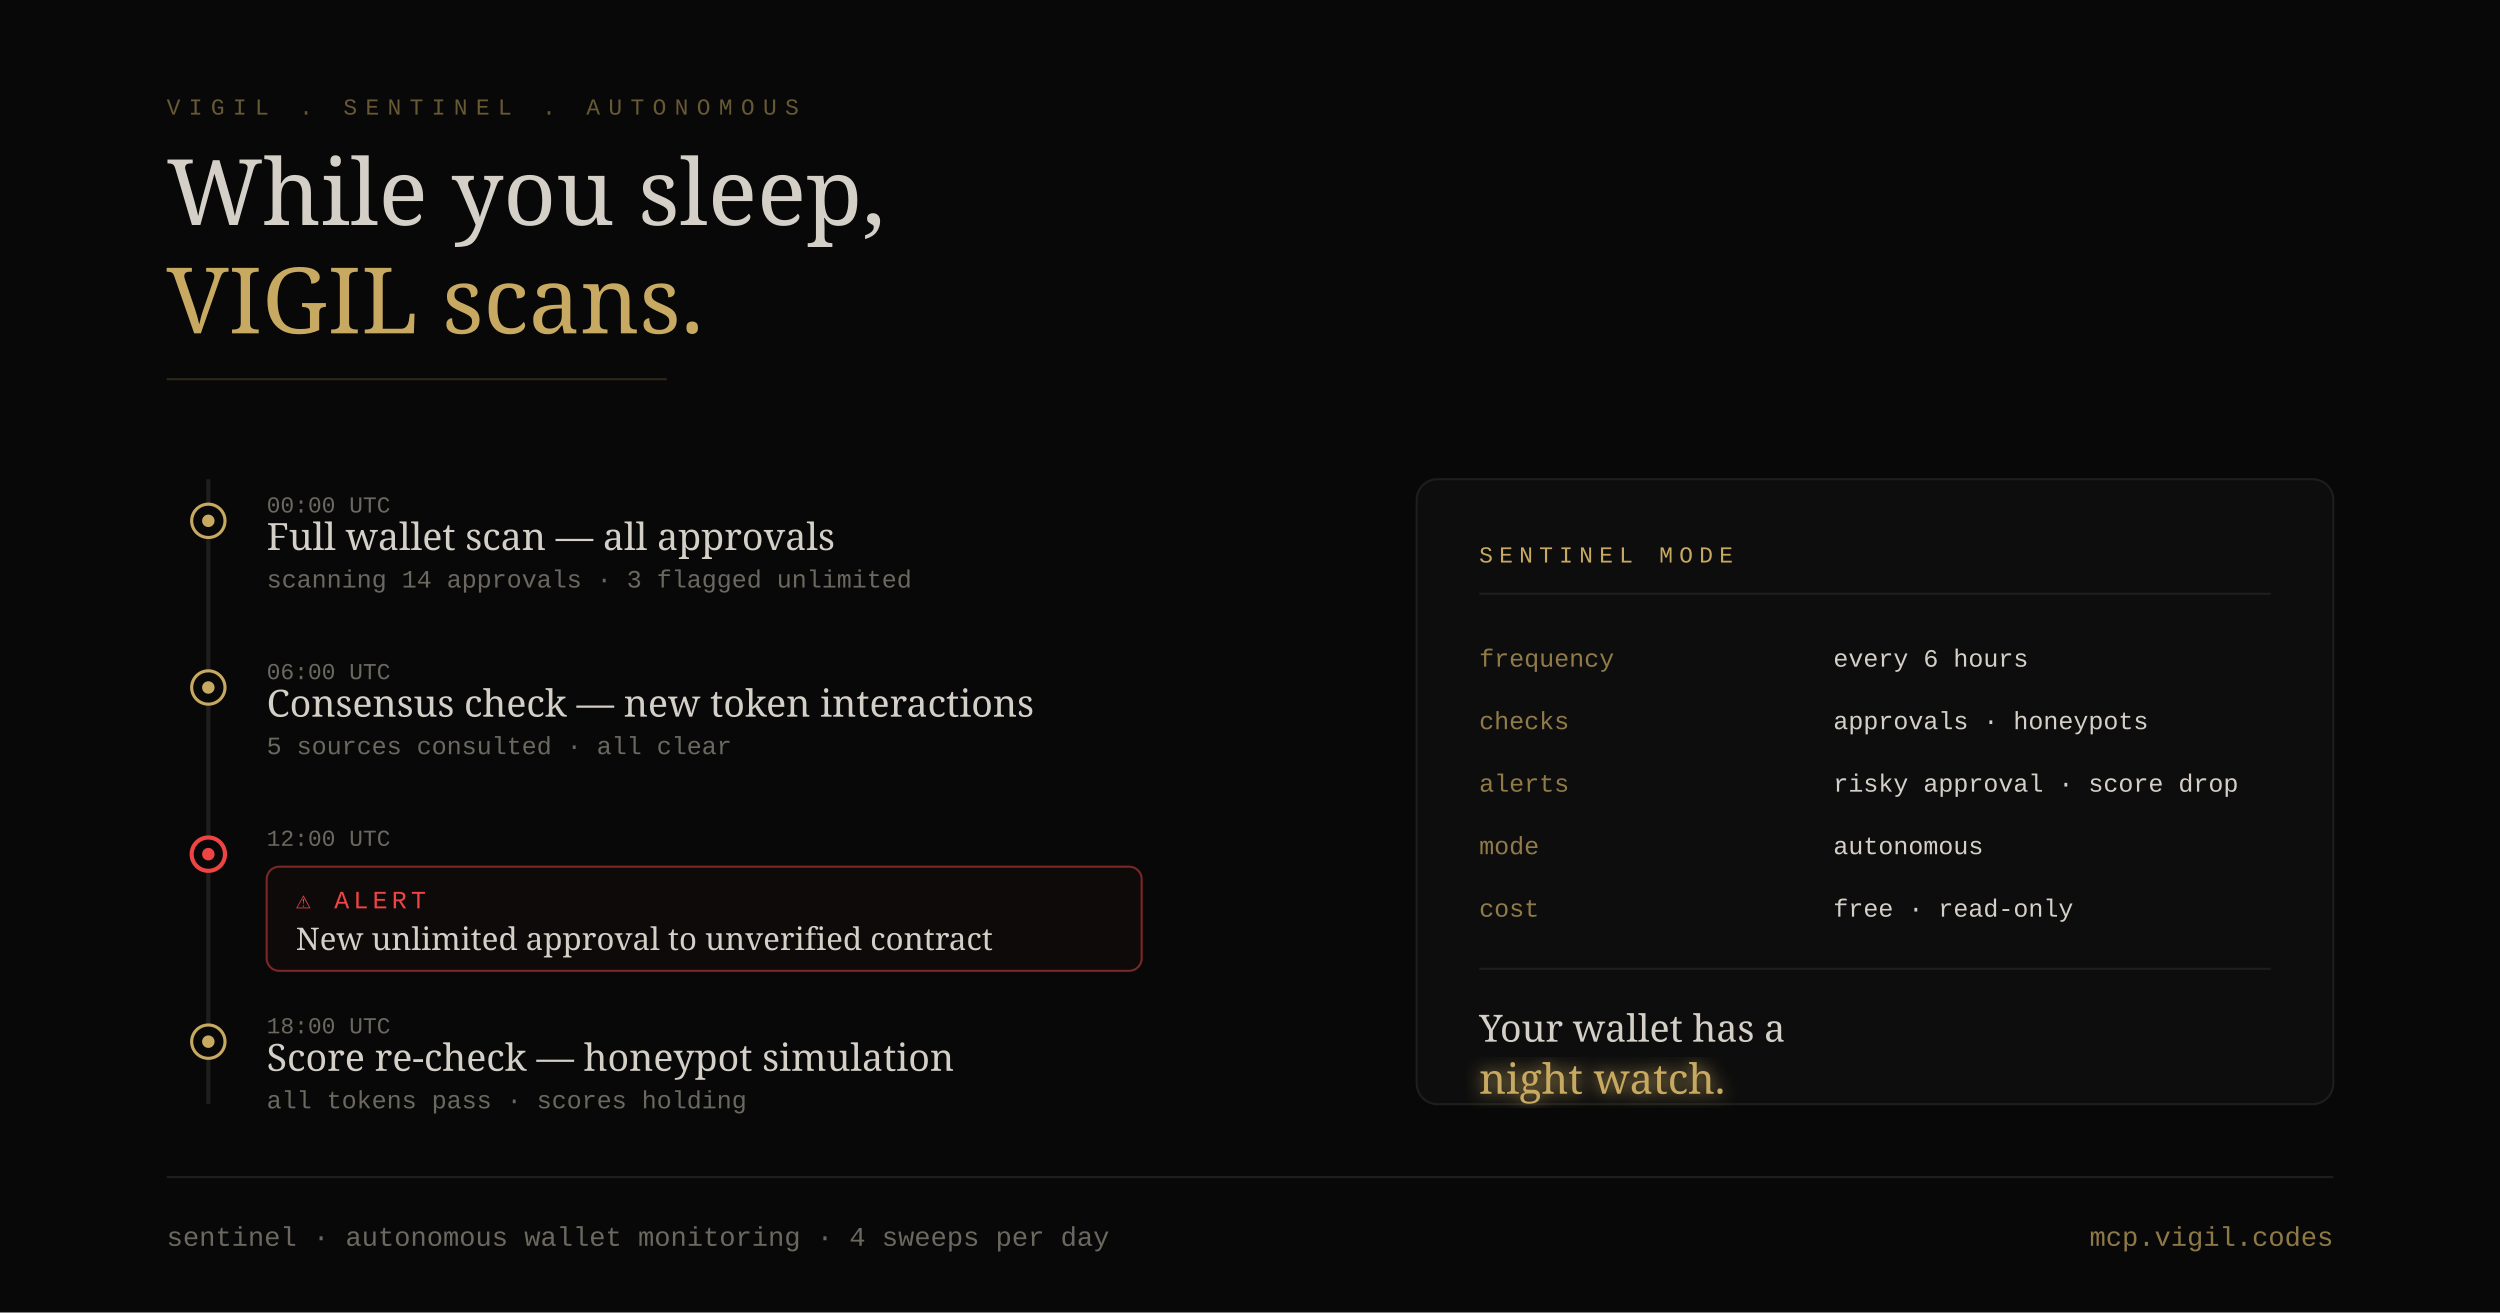
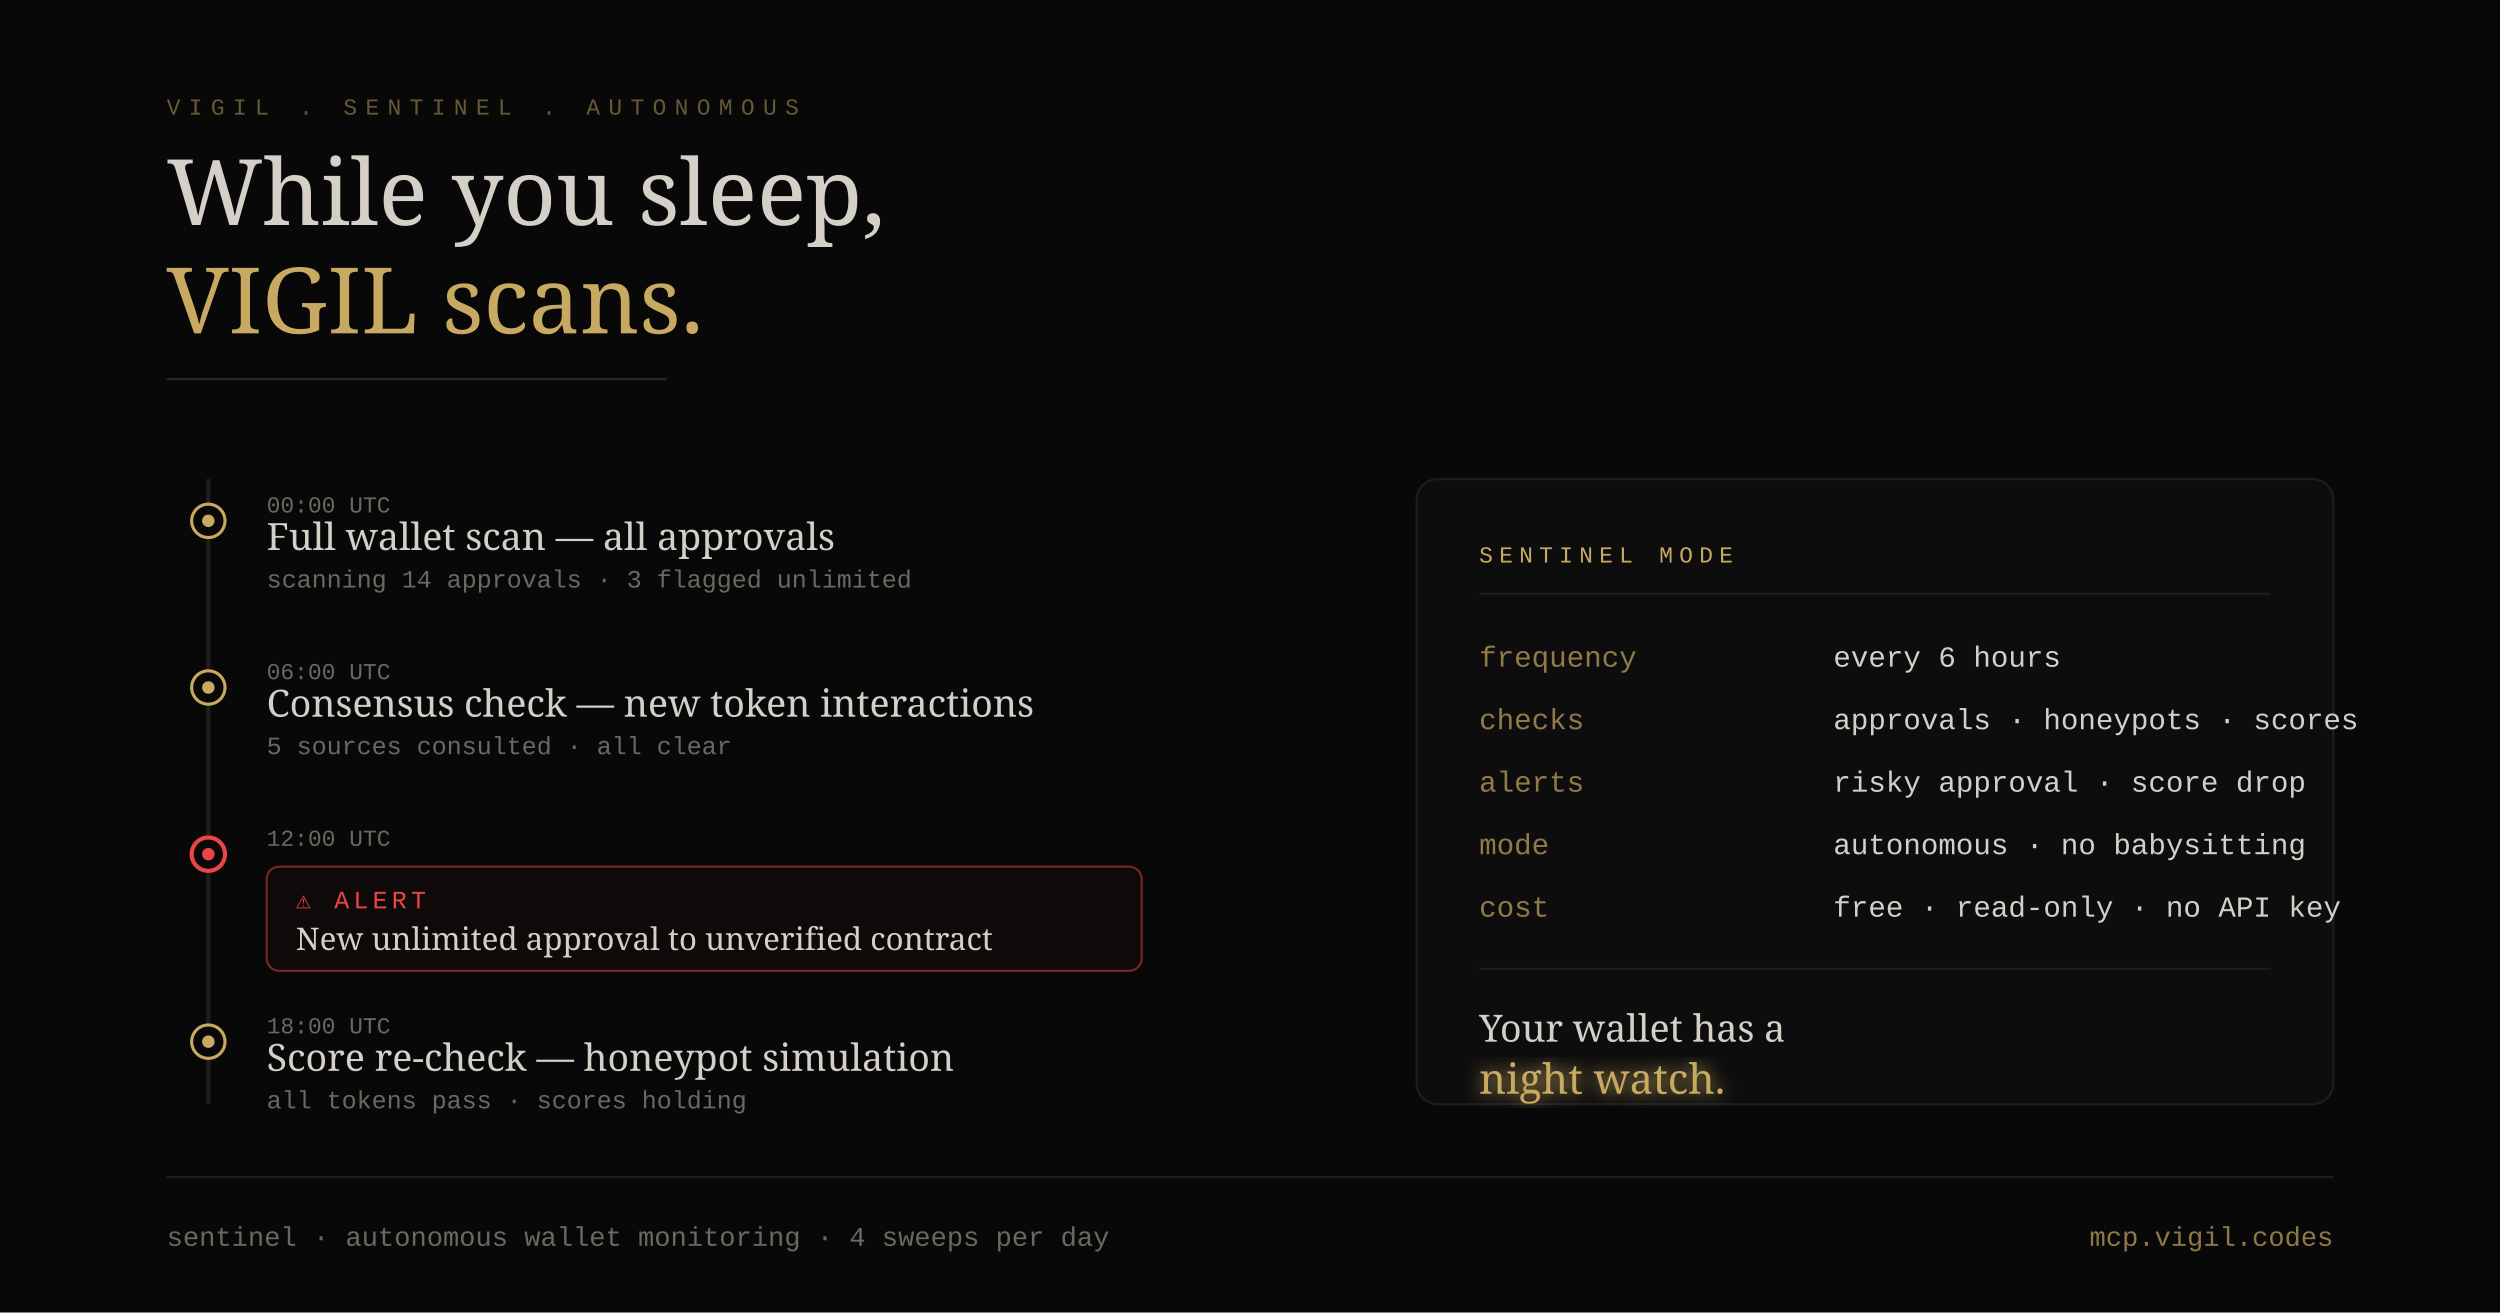
<svg xmlns="http://www.w3.org/2000/svg" viewBox="0 0 1200 630" fill="none">
  <defs>
    <linearGradient id="gold" x1="0%" y1="0%" x2="100%" y2="100%">
      <stop offset="0%" stop-color="#c8a961" />
      <stop offset="100%" stop-color="#e8d5a3" />
    </linearGradient>
    <filter id="glow">
      <feGaussianBlur stdDeviation="8" result="blur" />
      <feMerge>
        <feMergeNode in="blur" />
        <feMergeNode in="SourceGraphic" />
      </feMerge>
    </filter>
    <filter id="glow-soft">
      <feGaussianBlur stdDeviation="4" result="blur" />
      <feMerge>
        <feMergeNode in="blur" />
        <feMergeNode in="SourceGraphic" />
      </feMerge>
    </filter>
  </defs>
  <rect width="1200" height="630" fill="#080808" />
  <text x="80" y="55" fill="#c8a961" font-family="'DM Mono', 'Courier New', monospace" font-size="11" letter-spacing="4" opacity="0.5">VIGIL . SENTINEL . AUTONOMOUS</text>
  <text x="80" y="108" fill="#d4d0c8" font-family="'DM Serif Display', Georgia, serif" font-size="44">While you sleep,</text>
  <text x="80" y="160" fill="#c8a961" font-family="'DM Serif Display', Georgia, serif" font-size="44">VIGIL scans.</text>
  <line x1="80" y1="182" x2="320" y2="182" stroke="#c8a961" stroke-width="1" opacity="0.2" />
  <g transform="translate(80, 230)">
    <line x1="20" y1="0" x2="20" y2="300" stroke="#1e1e1c" stroke-width="2" />
    <circle cx="20" cy="20" r="8" fill="#080808" stroke="#c8a961" stroke-width="1.5" />
    <circle cx="20" cy="20" r="3" fill="#c8a961" />
    <text x="48" y="16" fill="#6b6860" font-family="'DM Mono', 'Courier New', monospace" font-size="11">00:00 UTC</text>
    <text x="48" y="34" fill="#d4d0c8" font-family="'DM Serif Display', Georgia, serif" font-size="18">Full wallet scan — all approvals</text>
    <text x="48" y="52" fill="#6b6860" font-family="'DM Mono', 'Courier New', monospace" font-size="12">scanning 14 approvals · 3 flagged unlimited</text>
    <circle cx="20" cy="100" r="8" fill="#080808" stroke="#c8a961" stroke-width="1.5" />
    <circle cx="20" cy="100" r="3" fill="#c8a961" />
    <text x="48" y="96" fill="#6b6860" font-family="'DM Mono', 'Courier New', monospace" font-size="11">06:00 UTC</text>
    <text x="48" y="114" fill="#d4d0c8" font-family="'DM Serif Display', Georgia, serif" font-size="18">Consensus check — new token interactions</text>
    <text x="48" y="132" fill="#6b6860" font-family="'DM Mono', 'Courier New', monospace" font-size="12">5 sources consulted · all clear</text>
    <circle cx="20" cy="180" r="8" fill="#080808" stroke="#ef4444" stroke-width="2" />
    <circle cx="20" cy="180" r="3" fill="#ef4444" />
    <text x="48" y="176" fill="#6b6860" font-family="'DM Mono', 'Courier New', monospace" font-size="11">12:00 UTC</text>
    <g transform="translate(48, 186)">
      <rect width="420" height="50" rx="6" fill="rgba(239,68,68,0.06)" stroke="#ef4444" stroke-width="1" opacity="0.5" />
      <text x="14" y="20" fill="#ef4444" font-family="'DM Mono', 'Courier New', monospace" font-size="12" letter-spacing="2">⚠ ALERT</text>
      <text x="14" y="40" fill="#d4d0c8" font-family="'DM Serif Display', Georgia, serif" font-size="15">New unlimited approval to unverified contract</text>
    </g>
    <circle cx="20" cy="270" r="8" fill="#080808" stroke="#c8a961" stroke-width="1.5" />
    <circle cx="20" cy="270" r="3" fill="#c8a961" />
    <text x="48" y="266" fill="#6b6860" font-family="'DM Mono', 'Courier New', monospace" font-size="11">18:00 UTC</text>
    <text x="48" y="284" fill="#d4d0c8" font-family="'DM Serif Display', Georgia, serif" font-size="18">Score re-check — honeypot simulation</text>
    <text x="48" y="302" fill="#6b6860" font-family="'DM Mono', 'Courier New', monospace" font-size="12">all tokens pass · scores holding</text>
  </g>
  <g transform="translate(680, 230)">
    <rect width="440" height="300" rx="10" fill="#0d0d0d" stroke="#1e1e1c" stroke-width="1" />
    <text x="30" y="40" fill="#c8a961" font-family="'DM Mono', 'Courier New', monospace" font-size="11" letter-spacing="3">SENTINEL MODE</text>
    <line x1="30" y1="55" x2="410" y2="55" stroke="#1e1e1c" stroke-width="1" />
-     <g font-family="'DM Mono', 'Courier New', monospace" font-size="12">
+     <g font-family="'DM Mono', 'Courier New', monospace" font-size="14">
      <text x="30" y="90" fill="#c8a961" opacity="0.7">frequency</text>
      <text x="200" y="90" fill="#d4d0c8">every 6 hours</text>
      <text x="30" y="120" fill="#c8a961" opacity="0.7">checks</text>
-       <text x="200" y="120" fill="#d4d0c8">approvals · honeypots</text>
+       <text x="200" y="120" fill="#d4d0c8">approvals · honeypots · scores</text>
      <text x="30" y="150" fill="#c8a961" opacity="0.7">alerts</text>
      <text x="200" y="150" fill="#d4d0c8">risky approval · score drop</text>
      <text x="30" y="180" fill="#c8a961" opacity="0.7">mode</text>
-       <text x="200" y="180" fill="#d4d0c8">autonomous</text>
+       <text x="200" y="180" fill="#d4d0c8">autonomous · no babysitting</text>
      <text x="30" y="210" fill="#c8a961" opacity="0.7">cost</text>
-       <text x="200" y="210" fill="#d4d0c8">free · read-only</text>
+       <text x="200" y="210" fill="#d4d0c8">free · read-only · no API key</text>
    </g>
    <line x1="30" y1="235" x2="410" y2="235" stroke="#1e1e1c" stroke-width="1" />
    <text x="30" y="270" fill="#d4d0c8" font-family="'DM Serif Display', Georgia, serif" font-size="18">Your wallet has a</text>
    <text x="30" y="295" fill="#c8a961" font-family="'DM Serif Display', Georgia, serif" font-size="20" filter="url(#glow-soft)">night watch.</text>
  </g>
  <line x1="80" y1="565" x2="1120" y2="565" stroke="#1e1e1c" stroke-width="1" />
  <text x="80" y="598" fill="#6b6860" font-family="'DM Mono', 'Courier New', monospace" font-size="13">sentinel · autonomous wallet monitoring · 4 sweeps per day</text>
  <text x="1120" y="598" text-anchor="end" fill="#c8a961" font-family="'DM Mono', 'Courier New', monospace" font-size="13" opacity="0.7">mcp.vigil.codes</text>
</svg>
